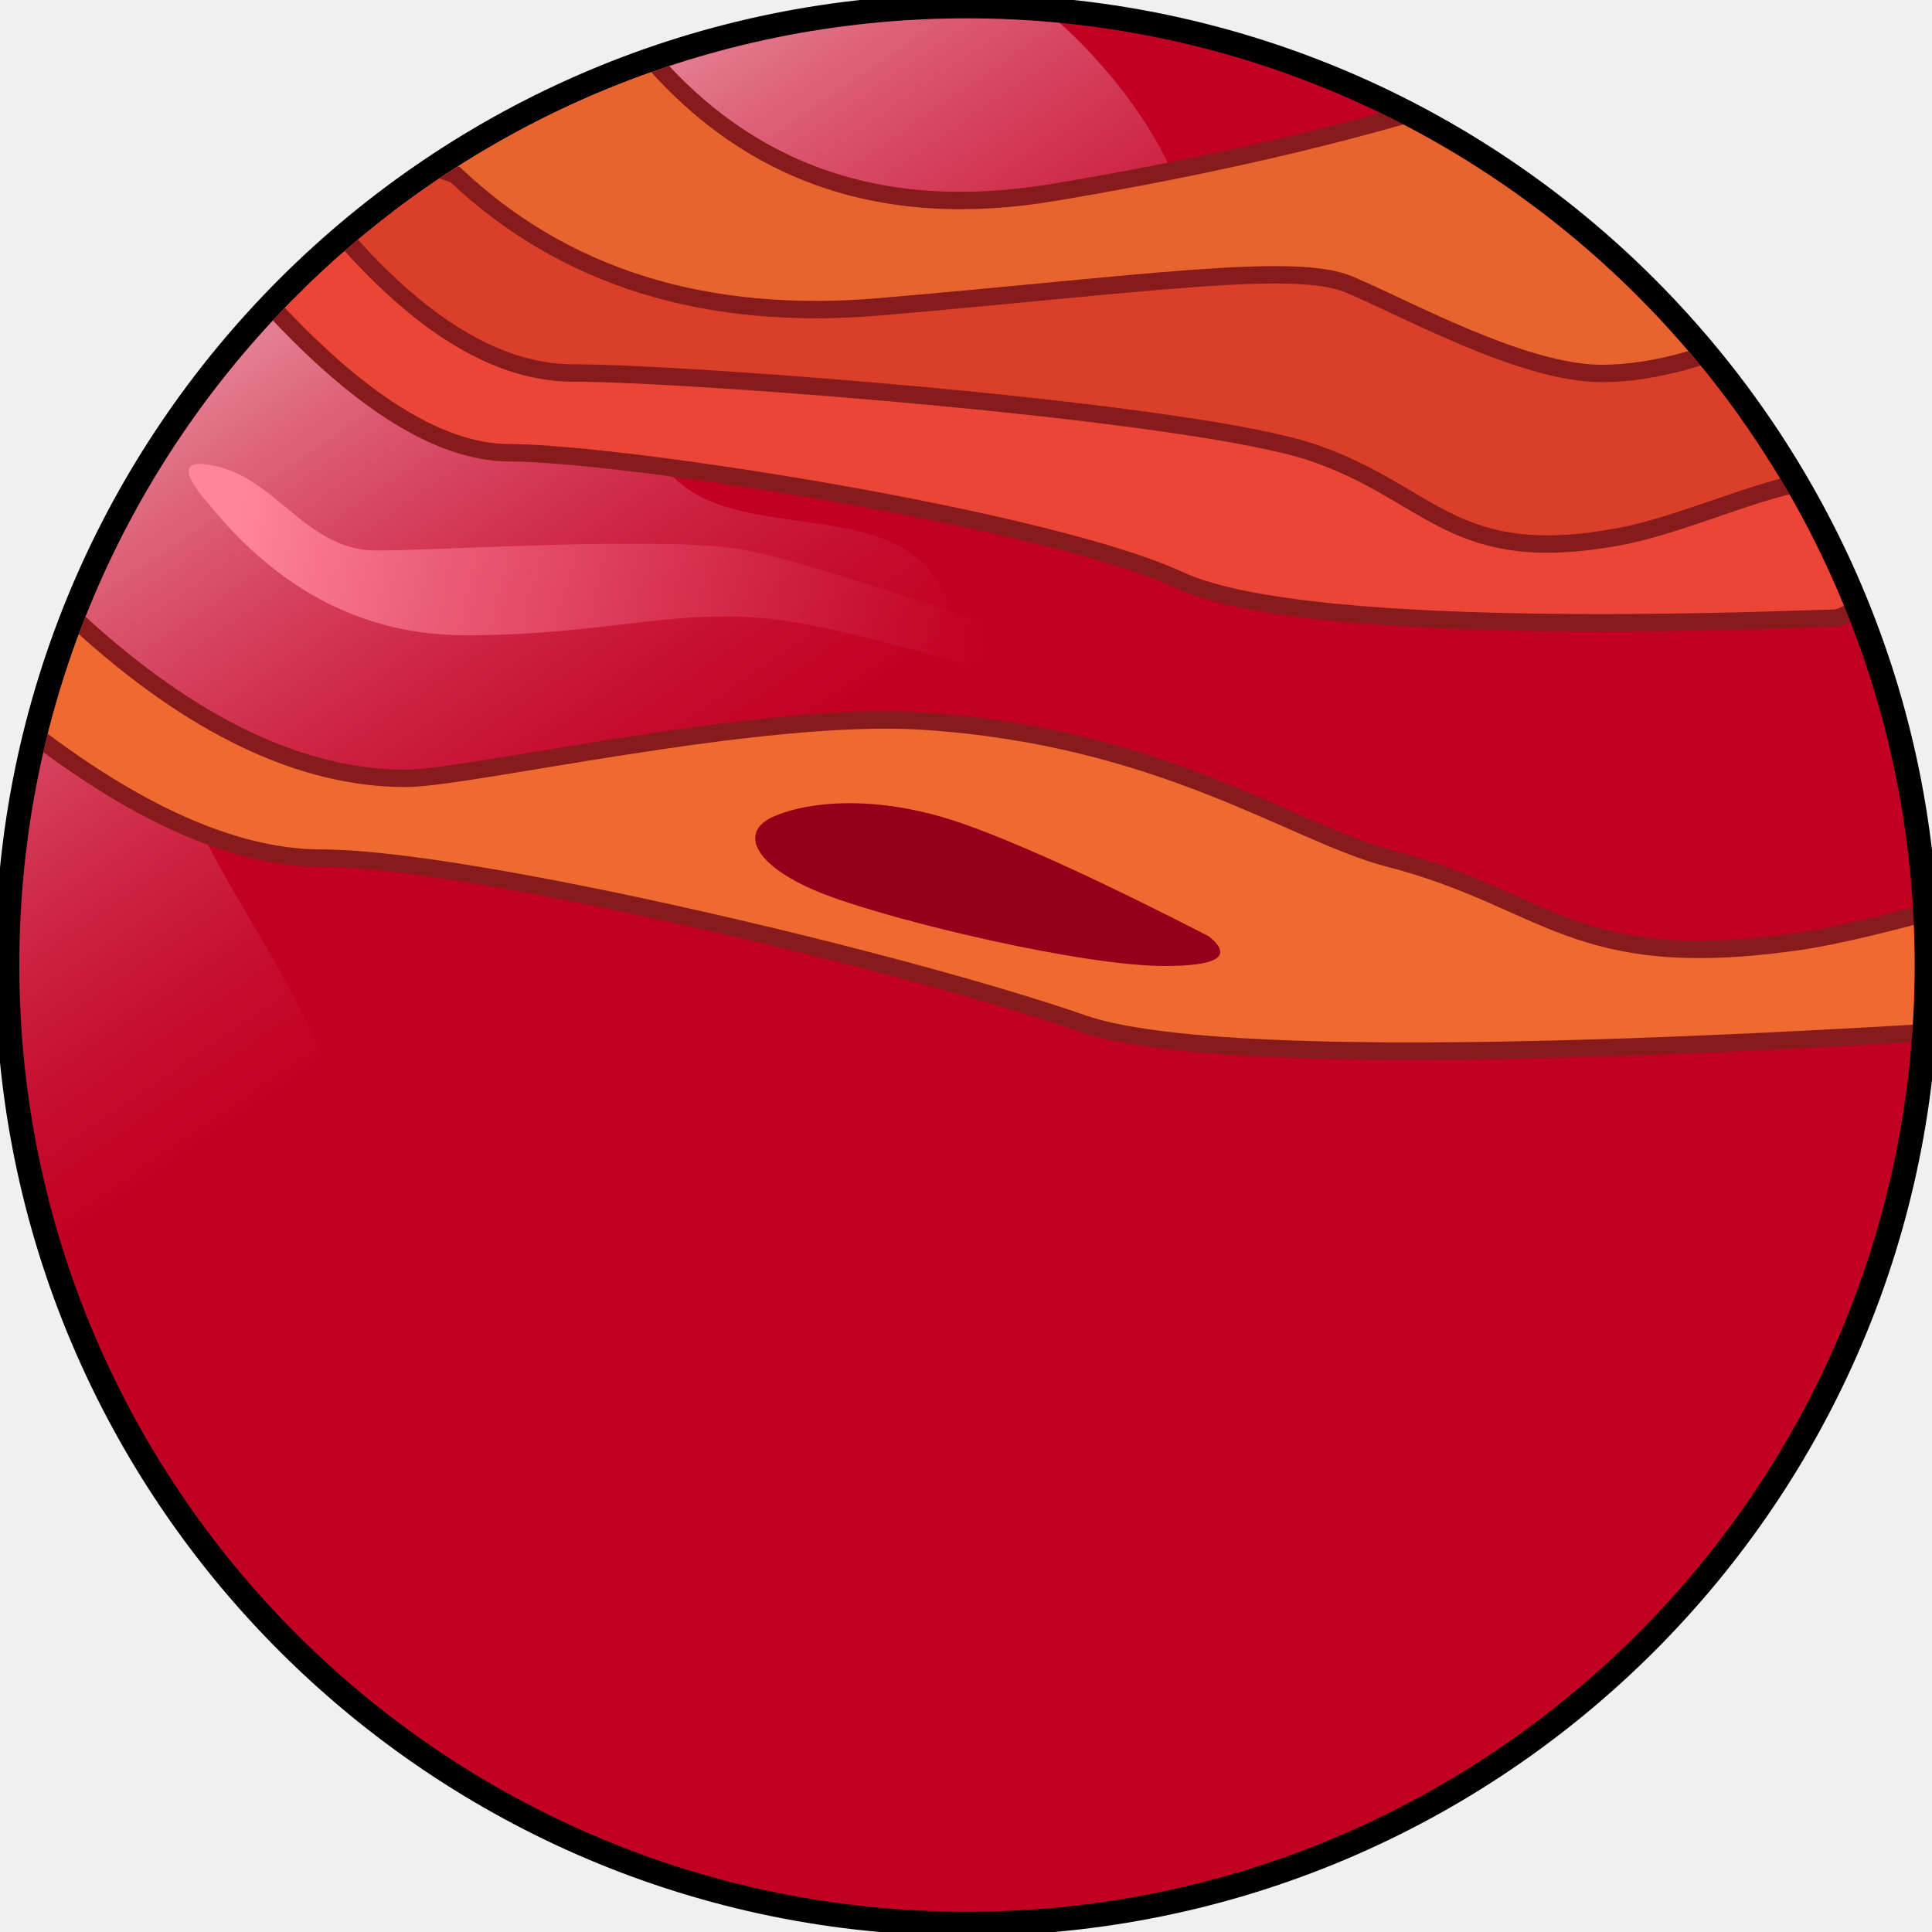
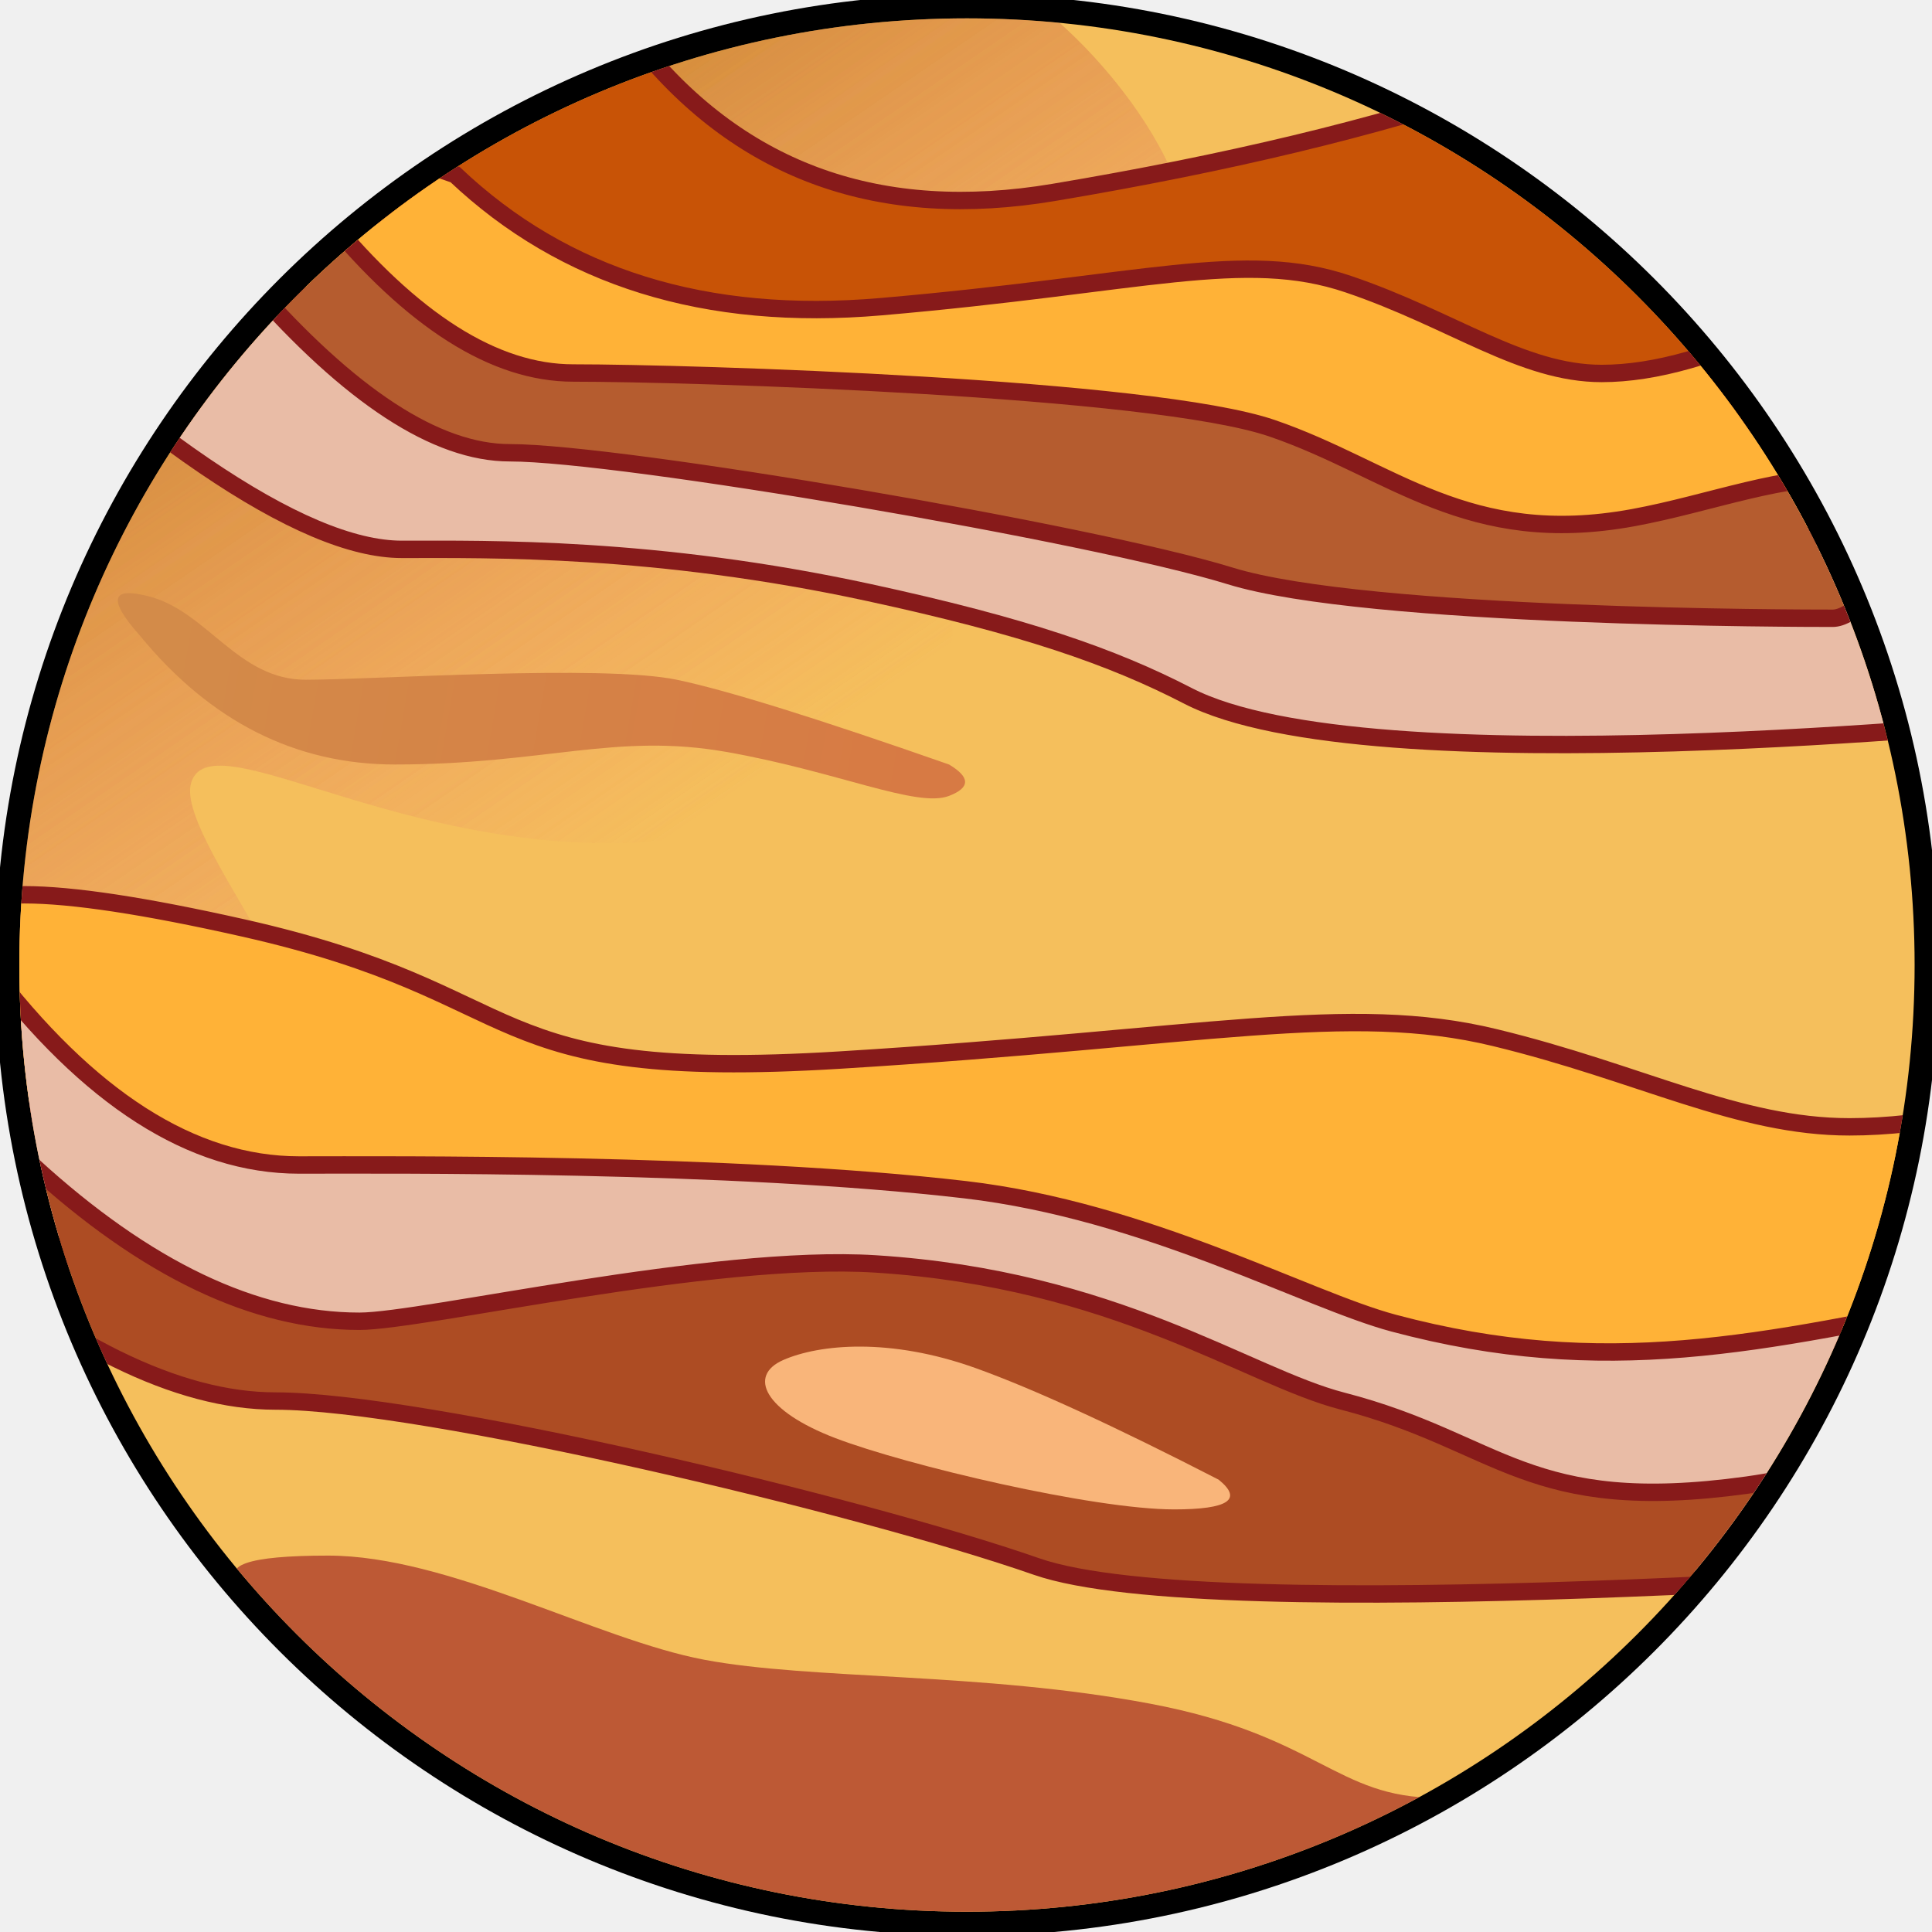
<svg xmlns="http://www.w3.org/2000/svg" xmlns:xlink="http://www.w3.org/1999/xlink" width="1000px" height="1000px" viewBox="0 0 1000 1000" version="1.1">
  <defs>
    <ellipse id="path-1" cx="491.02" cy="490.48" rx="490.5" ry="490" />
    <linearGradient x1="21.745%" y1="26.14%" x2="48.744%" y2="70.743%" id="linearGradient-3">
-       <stop stop-color="#FFE4EB" stop-opacity="0.593" offset="0%" />
+       <stop stop-color="#BD6A23" stop-opacity="0.593" offset="0%" />
      <stop stop-color="#EB6079" stop-opacity="0" offset="100%" />
    </linearGradient>
    <filter x="0.0%" y="0.0%" width="100.0%" height="100.0%" filterUnits="objectBoundingBox" id="filter-4">
      <feGaussianBlur stdDeviation="0" in="SourceGraphic" />
    </filter>
    <linearGradient x1="4.528%" y1="47.866%" x2="95.801%" y2="51.719%" id="linearGradient-5">
-       <stop stop-color="#FF859B" offset="0%" />
-       <stop stop-color="#C10023" stop-opacity="0.709" offset="100%" />
+       <stop stop-color="#D38B49" offset="0%" />
+       <stop stop-color="#D77A44" offset="100%" />
    </linearGradient>
  </defs>
  <g id="jupiter" stroke="none" stroke-width="1" fill="none" fill-rule="evenodd">
    <ellipse id="Oval" stroke="#000000" stroke-width="25" fill="#979CA1" cx="500.5" cy="499.5" rx="490.5" ry="490" />
    <g id="Path-2" transform="translate(9.48, 9.02)">
      <mask id="mask-2" fill="white">
        <use xlink:href="#path-1" />
      </mask>
-       <use id="Mask" fill="#C10023" xlink:href="#path-1" />
+       <use id="Mask" fill="#F5BF5C" xlink:href="#path-1" />
      <path d="M21.958,643.165 C-19.959,545.122 -19.959,421.828 21.958,273.283 C63.875,124.739 171.833,24.118 345.831,-28.578 C398.66,-38.501 445.658,-38.501 486.826,-28.578 C548.578,-13.695 652.075,121.879 581.672,147.15 C511.268,172.42 460.5,172.706 414.469,172.706 C368.439,172.706 304.547,143.579 325.189,213.699 C345.831,283.818 446.485,239.405 477.038,294.005 C507.591,348.605 425.566,426.878 307.083,427.378 C188.601,427.878 99.347,364.654 89.503,396.016 C79.66,427.378 193.316,546.843 168.567,619.289 C152.067,667.586 103.197,675.545 21.958,643.165 Z" id="Path-6" fill="url(#linearGradient-3)" filter="url(#filter-4)" mask="url(#mask-2)" />
-       <path d="M321.776,14.587 C374.95,80.269 446.331,105.597 535.917,90.571 C625.503,75.546 702.615,57.016 767.252,34.98 L929.475,161.561 L929.475,194.742 L851.333,231.096 L670.296,194.742 L535.917,161.561 L403.379,170.69 L290.217,161.561 L187.823,103.161 L145.283,68.033 L243.085,14.587 L321.776,14.587 Z" id="Path-10" stroke="#871A1A" stroke-width="9" fill="#E8642E" mask="url(#mask-2)" />
-       <path d="M226.114,81.374 C282.491,134.728 355.911,157.513 446.373,149.731 C582.067,138.058 660.039,126.385 688.385,138.058 C716.732,149.731 778.298,184.286 819.576,184.286 C847.095,184.286 879.805,174.969 917.706,156.337 L965.006,259.139 L870.262,284.219 L801.372,297.715 L716.081,284.219 L622.126,247.787 L446.373,220.23 L307.426,208.247 L235.119,208.247 L158.828,156.337 L106.827,103.161 L187.412,68.033 L226.114,81.374 Z" id="Path-9" stroke="#871A1A" stroke-width="9" fill="#D93F29" mask="url(#mask-2)" />
-       <path d="M120.719,138.058 C171.827,196.242 216.402,225.335 254.444,225.335 C311.507,225.335 532.125,259.349 601.211,291.339 C670.296,323.328 924.682,310.994 939.097,310.994 C948.706,310.994 962.847,296.945 981.52,268.847 C969.893,249.496 959.141,239.403 949.265,238.569 C915.346,235.702 867.97,261.535 828.123,268.847 C742.247,284.605 732.24,246.601 670.296,225.335 C608.352,204.068 348.297,184.044 287.205,184.044 C246.478,184.044 203.938,157.083 159.587,103.161 L120.719,138.058 Z" id="Path-7" stroke="#871A1A" stroke-width="9" fill="#EA4537" mask="url(#mask-2)" />
-       <path d="M-20.48,347.877 C47.383,406.061 106.572,435.153 157.085,435.153 C232.854,435.153 459.286,488.824 551.02,520.813 C642.754,552.802 1047.049,520.813 1066.189,520.813 C1078.948,520.813 1097.725,506.764 1122.52,478.665 C1107.081,459.315 1092.805,449.222 1079.691,448.387 C1034.651,445.521 971.745,471.353 918.835,478.665 C804.805,494.423 791.518,456.419 709.267,435.153 C660.259,422.482 591.83,371.998 467.573,364.182 C383.282,358.879 233.373,393.862 200.586,393.862 C146.507,393.862 90.022,366.901 31.131,312.98 L-20.48,347.877 Z" id="Path-7" stroke="#871A1A" stroke-width="9" fill="#EF6A31" mask="url(#mask-2)" />
-       <path d="M390.88,413.638 C409.435,405.528 445.949,401.878 490.52,417.883 C520.234,428.553 562.13,447.792 616.208,475.598 C628.88,485.853 621.2,490.98 593.168,490.98 C551.119,490.98 454.622,468.155 417.791,454.073 C380.961,439.991 372.326,421.747 390.88,413.638 Z" id="Path-4" fill="#930019" mask="url(#mask-2)" />
-       <path d="M104.605,232.875 C134.71,240.899 150.29,275.929 185.426,275.929 C220.563,275.929 338.963,267.908 377.464,275.929 C403.13,281.276 450.103,295.899 518.381,319.798 C529.452,326.383 529.452,331.803 518.381,336.057 C501.775,342.439 460.848,323.508 403.379,313.332 C345.91,303.157 308.853,319.798 231.577,319.798 C180.061,319.798 136.045,297.544 99.53,253.034 C82.843,234.245 84.535,227.525 104.605,232.875 Z" id="Path-8" fill="url(#linearGradient-5)" mask="url(#mask-2)" />
+       <path d="M321.776,14.587 C374.95,80.269 446.331,105.597 535.917,90.571 C625.503,75.546 702.615,57.016 767.252,34.98 L929.475,161.561 L929.475,194.742 L851.333,231.096 L670.296,194.742 L535.917,161.561 L403.379,170.69 L290.217,161.561 L187.823,103.161 L145.283,68.033 L243.085,14.587 L321.776,14.587 Z" id="Path-10" stroke="#871A1A" stroke-width="9" fill="#C85306" mask="url(#mask-2)" />
+       <path d="M116.598,471.32 C269.369,505.731 235.044,551.351 425.102,539.678 C615.16,528.005 688.479,509.726 764.074,528.005 C839.668,546.284 890.009,574.232 947.825,574.232 C986.368,574.232 1032.183,564.916 1085.269,546.284 L1151.52,649.085 L1018.817,674.166 L922.327,687.661 L817.455,705.005 L686.473,674.166 L425.102,610.177 L230.487,598.194 C217.696,615.86 179.733,618.207 116.598,605.233 C53.463,592.26 7.218,572.61 -22.135,546.284 L-31.621,471.32 C-34.656,448.38 14.751,448.38 116.598,471.32 Z" id="Path-9" stroke="#871A1A" stroke-width="9" fill="#FFB237" mask="url(#mask-2)" />
+       <path d="M-68.48,543.78 C0.808,631.817 61.239,675.835 112.813,675.835 C190.174,675.835 489.27,727.301 582.929,775.703 C676.589,824.104 1021.465,805.442 1041.006,805.442 C1054.033,805.442 1073.205,784.185 1098.52,741.671 C1082.757,712.392 1068.181,697.121 1054.791,695.858 C1008.806,691.521 1071.754,651.595 1017.733,662.659 C901.309,686.501 821.233,705.005 711.869,675.835 C666.77,663.805 584.033,617.717 490.038,606.764 C368.216,592.567 192.034,593.98 145.283,593.98 C90.069,593.98 36.379,559.647 -15.785,490.98 L-68.48,543.78 Z" id="Path-7" stroke="#871A1A" stroke-width="9" fill="#E9BCA6" mask="url(#mask-2)" />
+       <path d="M-56.48,101.78 C61.947,217.481 146.947,275.331 198.521,275.331 C243.408,275.331 329.709,273.713 440.452,297.715 C520.571,315.079 565.98,330.785 605.296,351.103 C698.956,399.505 1033.465,363.442 1053.006,363.442 C1066.033,363.442 1085.205,342.185 1110.52,299.671 C1094.757,270.392 1080.181,255.121 1066.791,253.858 C1020.806,249.521 1083.754,209.595 1029.733,220.659 C913.309,244.501 833.233,263.005 723.869,233.835 C678.77,221.805 596.033,175.717 502.038,164.764 C380.216,150.567 204.034,151.98 157.283,151.98 C102.069,151.98 48.379,117.647 -3.785,48.98 L-56.48,101.78 Z" id="Path-7" stroke="#871A1A" stroke-width="9" fill="#E9BCA6" mask="url(#mask-2)" />
+       <path d="M226.114,81.374 C282.491,134.728 355.911,157.513 446.373,149.731 C582.067,138.058 634.414,119.779 688.385,138.058 C742.357,156.337 778.298,184.286 819.576,184.286 C847.095,184.286 879.805,174.969 917.706,156.337 L965.006,259.139 L870.262,284.219 L801.372,297.715 L716.081,284.219 L622.126,247.787 L446.373,220.23 L307.426,208.247 L235.119,208.247 L158.828,156.337 L106.827,103.161 L187.412,68.033 L226.114,81.374 Z" id="Path-9" stroke="#871A1A" stroke-width="9" fill="#FFB237" mask="url(#mask-2)" />
+       <path d="M120.719,138.058 C171.827,196.242 216.402,225.335 254.444,225.335 C311.507,225.335 556.315,267.136 627.222,289.065 C698.13,310.994 924.682,310.994 939.097,310.994 C948.706,310.994 962.847,296.945 981.52,268.847 C969.893,249.496 959.141,239.403 949.265,238.569 C915.346,235.702 875.713,251.602 835.865,258.914 C749.989,274.672 710.976,233.934 649.032,212.668 C587.088,191.402 348.297,184.044 287.205,184.044 C246.478,184.044 203.938,157.083 159.587,103.161 L120.719,138.058 Z" id="Path-7" stroke="#871A1A" stroke-width="9" fill="#B55C2F" mask="url(#mask-2)" />
+       <path d="M-44.48,628.877 C23.383,687.061 82.572,716.153 133.085,716.153 C208.854,716.153 435.286,769.824 527.02,801.813 C618.754,833.802 1023.049,801.813 1042.189,801.813 C1054.948,801.813 1073.725,787.764 1098.52,759.665 C1083.081,740.315 1068.805,730.222 1055.691,729.387 C1010.651,726.521 947.745,752.353 894.835,759.665 C780.805,775.423 767.518,737.419 685.267,716.153 C636.259,703.482 567.83,652.998 443.573,645.182 C359.282,639.879 209.373,674.862 176.586,674.862 C122.507,674.862 66.022,647.901 7.131,593.98 L-44.48,628.877 Z" id="Path-7" stroke="#871A1A" stroke-width="9" fill="#AD4C23" mask="url(#mask-2)" />
+       <path d="M395.977,694.902 C414.531,686.792 451.046,683.142 495.617,699.147 C525.33,709.817 567.226,729.056 621.304,756.862 C633.977,767.117 626.297,772.244 598.265,772.244 C556.216,772.244 459.719,749.419 422.888,735.337 C386.057,721.255 377.422,703.011 395.977,694.902 Z" id="Path-4" fill="#F9B57A" mask="url(#mask-2)" />
+       <path d="M67.958,299.758 C98.063,307.782 113.643,342.812 148.779,342.812 C183.916,342.812 302.316,334.792 340.817,342.812 C366.483,348.159 413.456,362.783 481.734,386.682 C492.805,393.267 492.805,398.686 481.734,402.941 C465.127,409.322 424.201,390.392 366.732,380.216 C309.262,370.041 272.205,386.682 194.93,386.682 C143.413,386.682 99.398,364.427 62.883,319.918 C46.196,301.129 47.888,294.409 67.958,299.758 Z" id="Path-8" fill="url(#linearGradient-5)" mask="url(#mask-2)" />
+       <path d="M116.187,811.559 C103.993,801.288 118.699,796.153 160.305,796.153 C222.713,796.153 299.387,839.559 355.02,850.056 C410.653,860.553 498.864,856.426 585.732,872.784 C672.6,889.141 682.008,921.542 734.654,921.542 C769.751,921.542 777.842,956.249 758.927,1025.664 L331.571,1030.992 L116.187,840.005 L116.187,811.559 Z" id="Path-11" fill="#BD5935" mask="url(#mask-2)" />
    </g>
  </g>
</svg>
